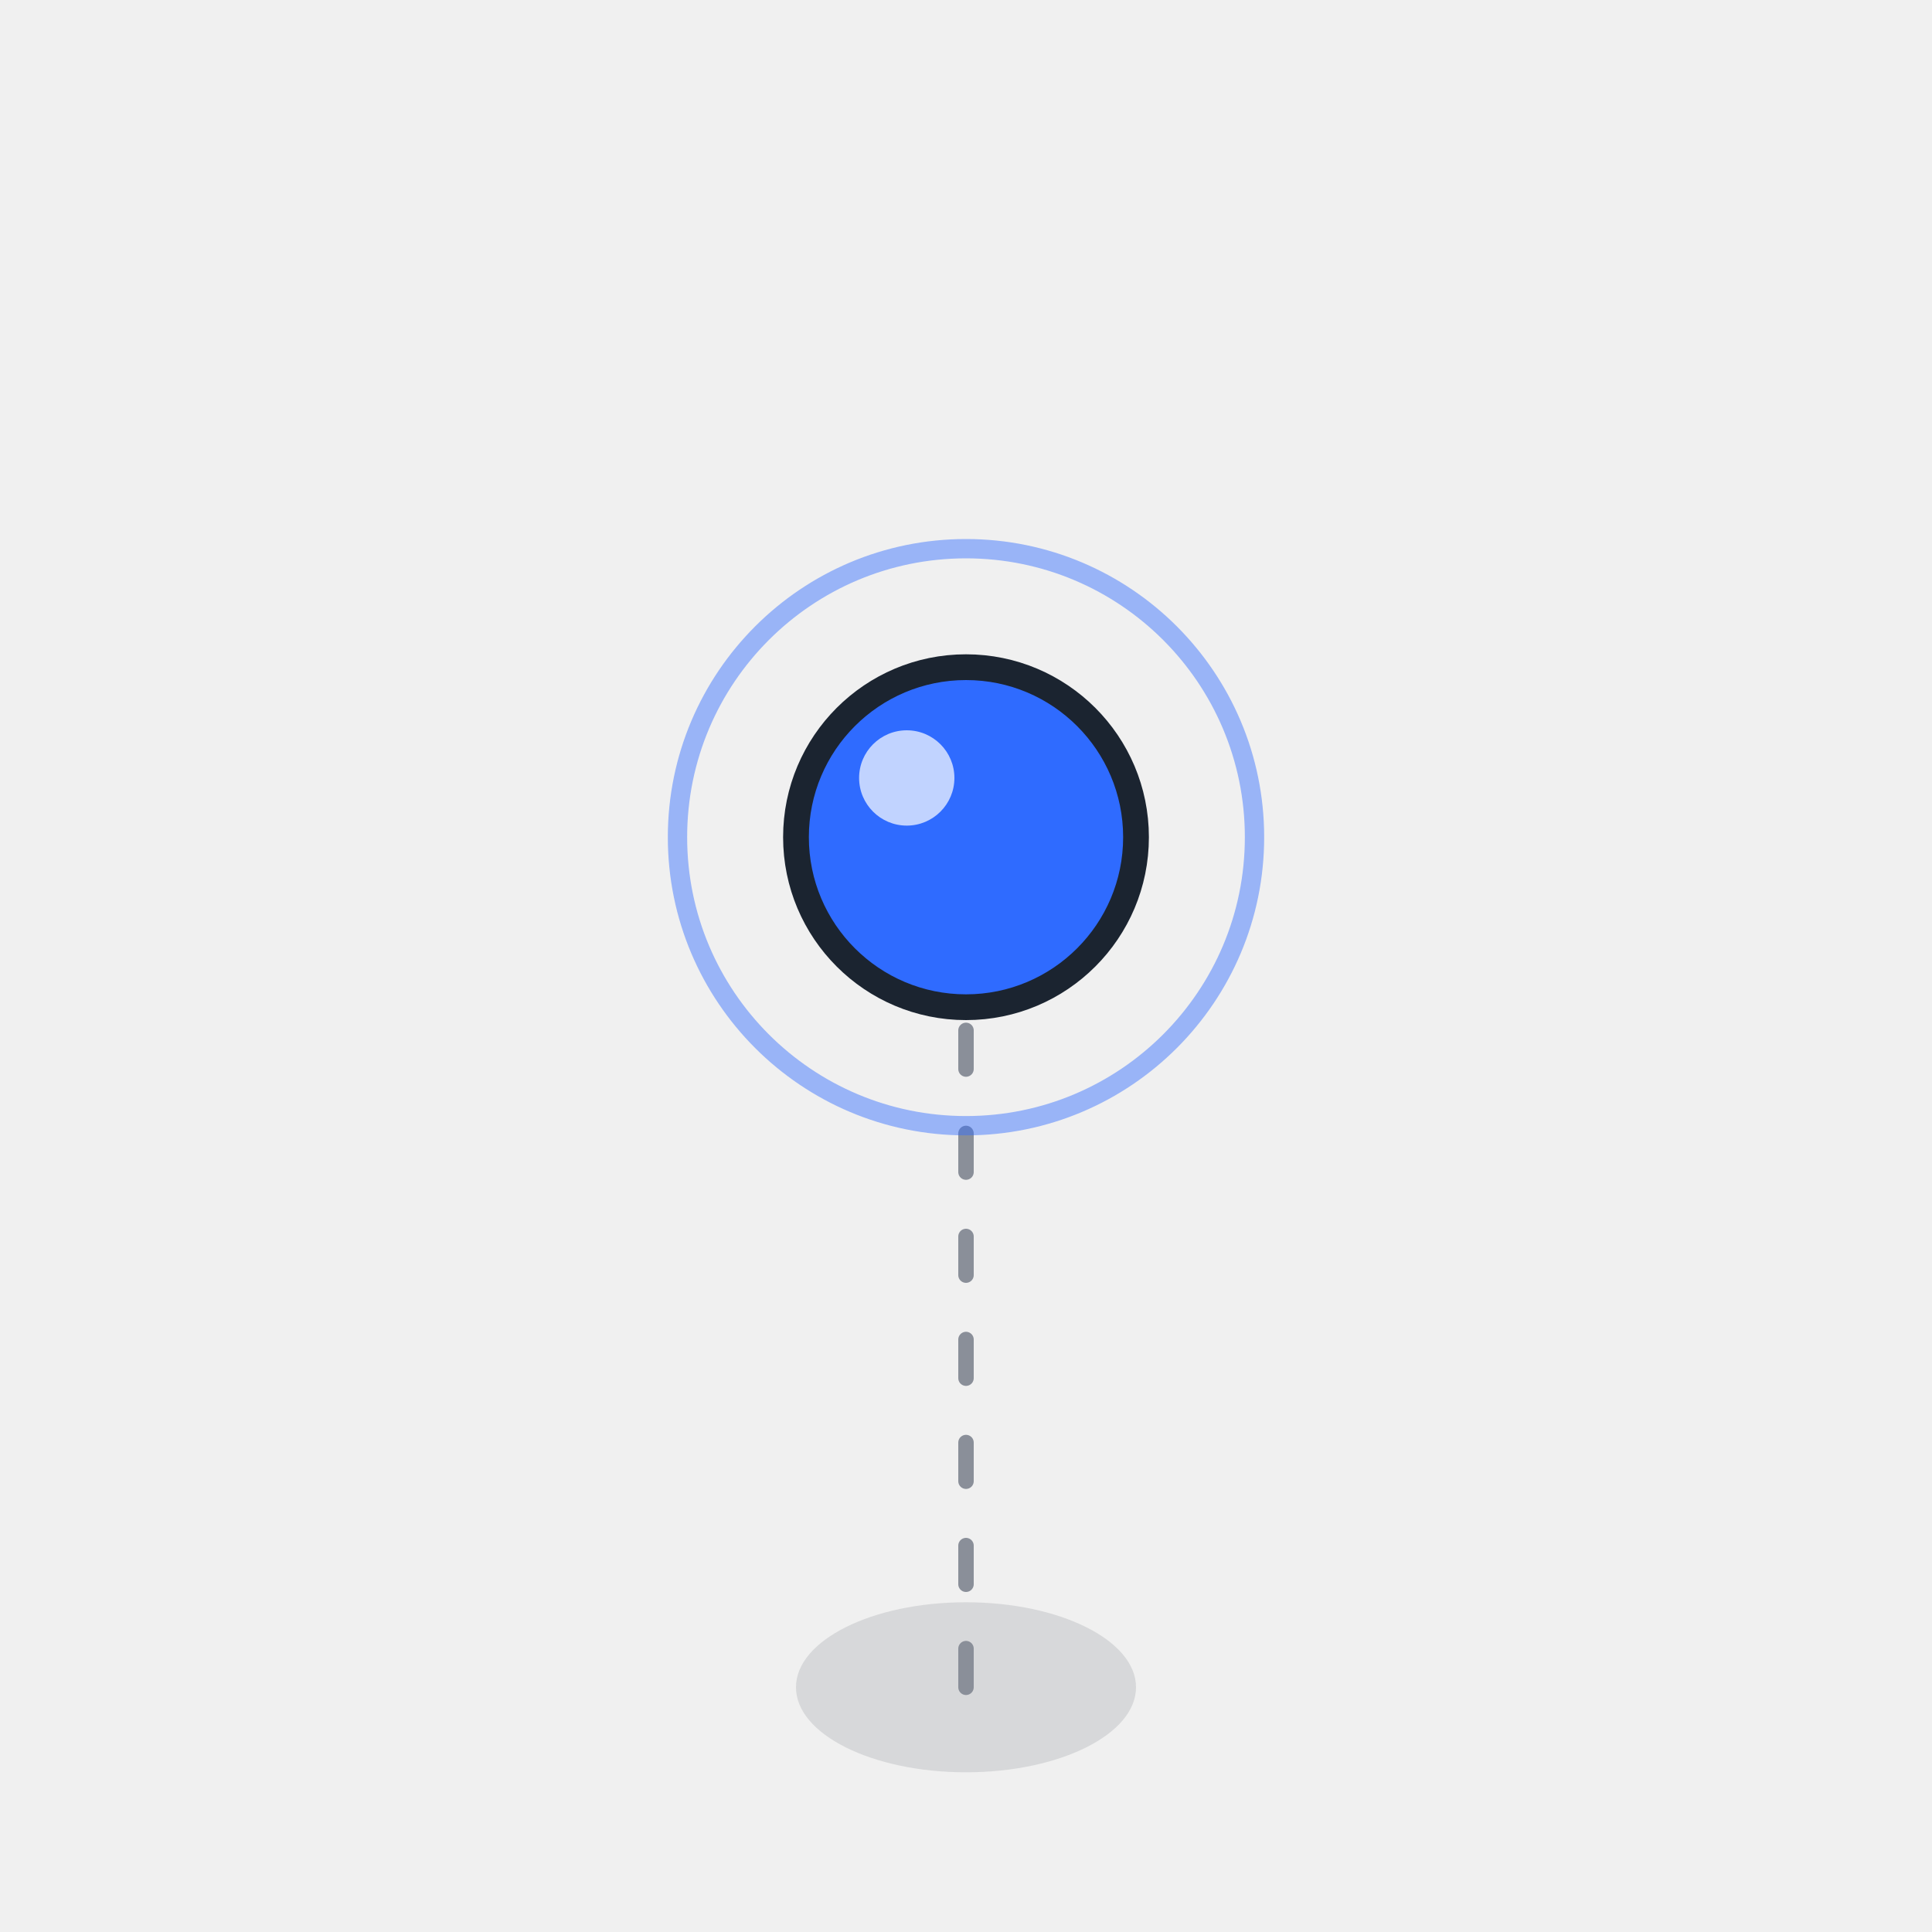
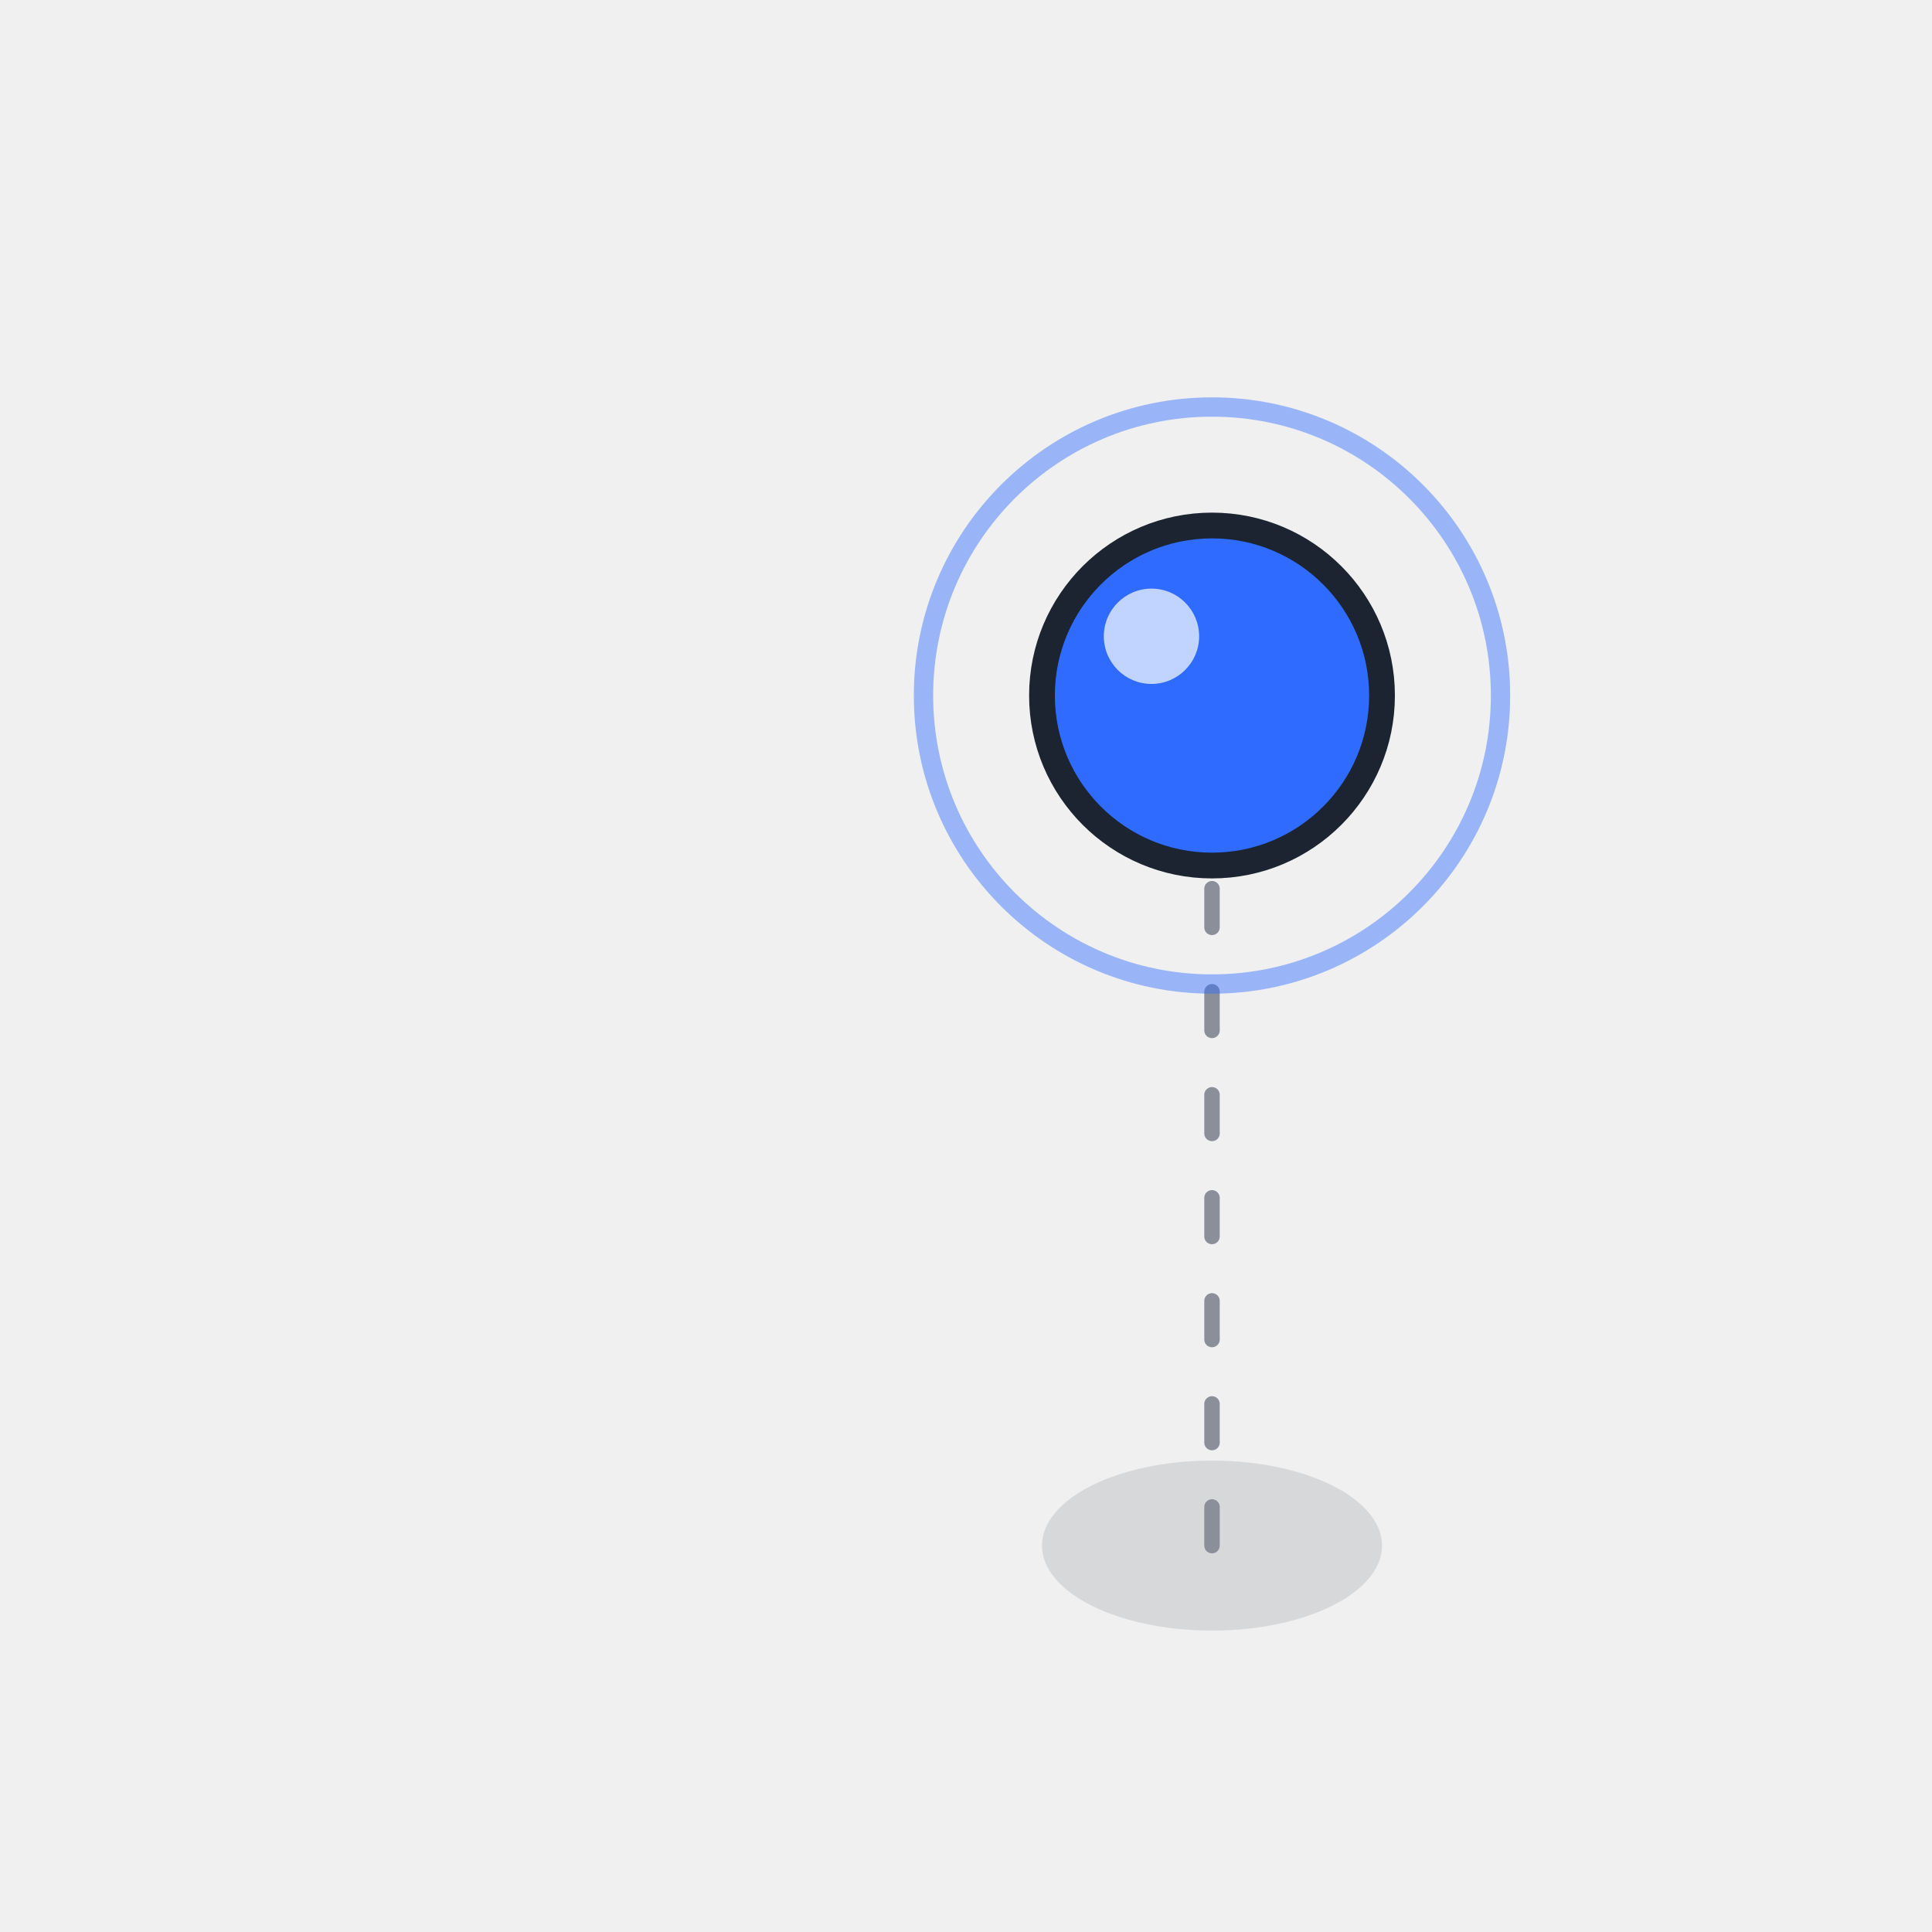
<svg xmlns="http://www.w3.org/2000/svg" viewBox="0 0 150 150" width="150" height="150">
-   <ellipse cx="75.0" cy="131.0" rx="13.2" ry="6.6" fill="#1b2430" opacity="0.12" />
-   <line x1="75.0" y1="131.0" x2="75.0" y2="78.2" stroke="#8a8f99" stroke-width="1.2" stroke-linecap="round" stroke-dasharray="3 5" />
-   <circle cx="75.0" cy="65.0" r="22.4" fill="none" stroke="#2f6bff" stroke-width="1.5" opacity="0.45" />
-   <circle cx="75.0" cy="65.0" r="13.2" fill="#2f6bff" stroke="#1b2430" stroke-width="2" />
-   <circle cx="70.4" cy="60.4" r="3.7" fill="white" stroke="none" stroke-width="0" opacity="0.7" />
+   <ellipse cx="94.1" cy="120.0" rx="13.2" ry="6.6" fill="#1b2430" opacity="0.12" />
+   <line x1="94.1" y1="120.0" x2="94.1" y2="67.2" stroke="#8a8f99" stroke-width="1.2" stroke-linecap="round" stroke-dasharray="3 5" />
+   <circle cx="94.1" cy="54.0" r="22.4" fill="none" stroke="#2f6bff" stroke-width="1.5" opacity="0.45" />
+   <circle cx="94.1" cy="54.0" r="13.2" fill="#2f6bff" stroke="#1b2430" stroke-width="2" />
+   <circle cx="89.4" cy="49.4" r="3.7" fill="white" stroke="none" stroke-width="0" opacity="0.7" />
</svg>
